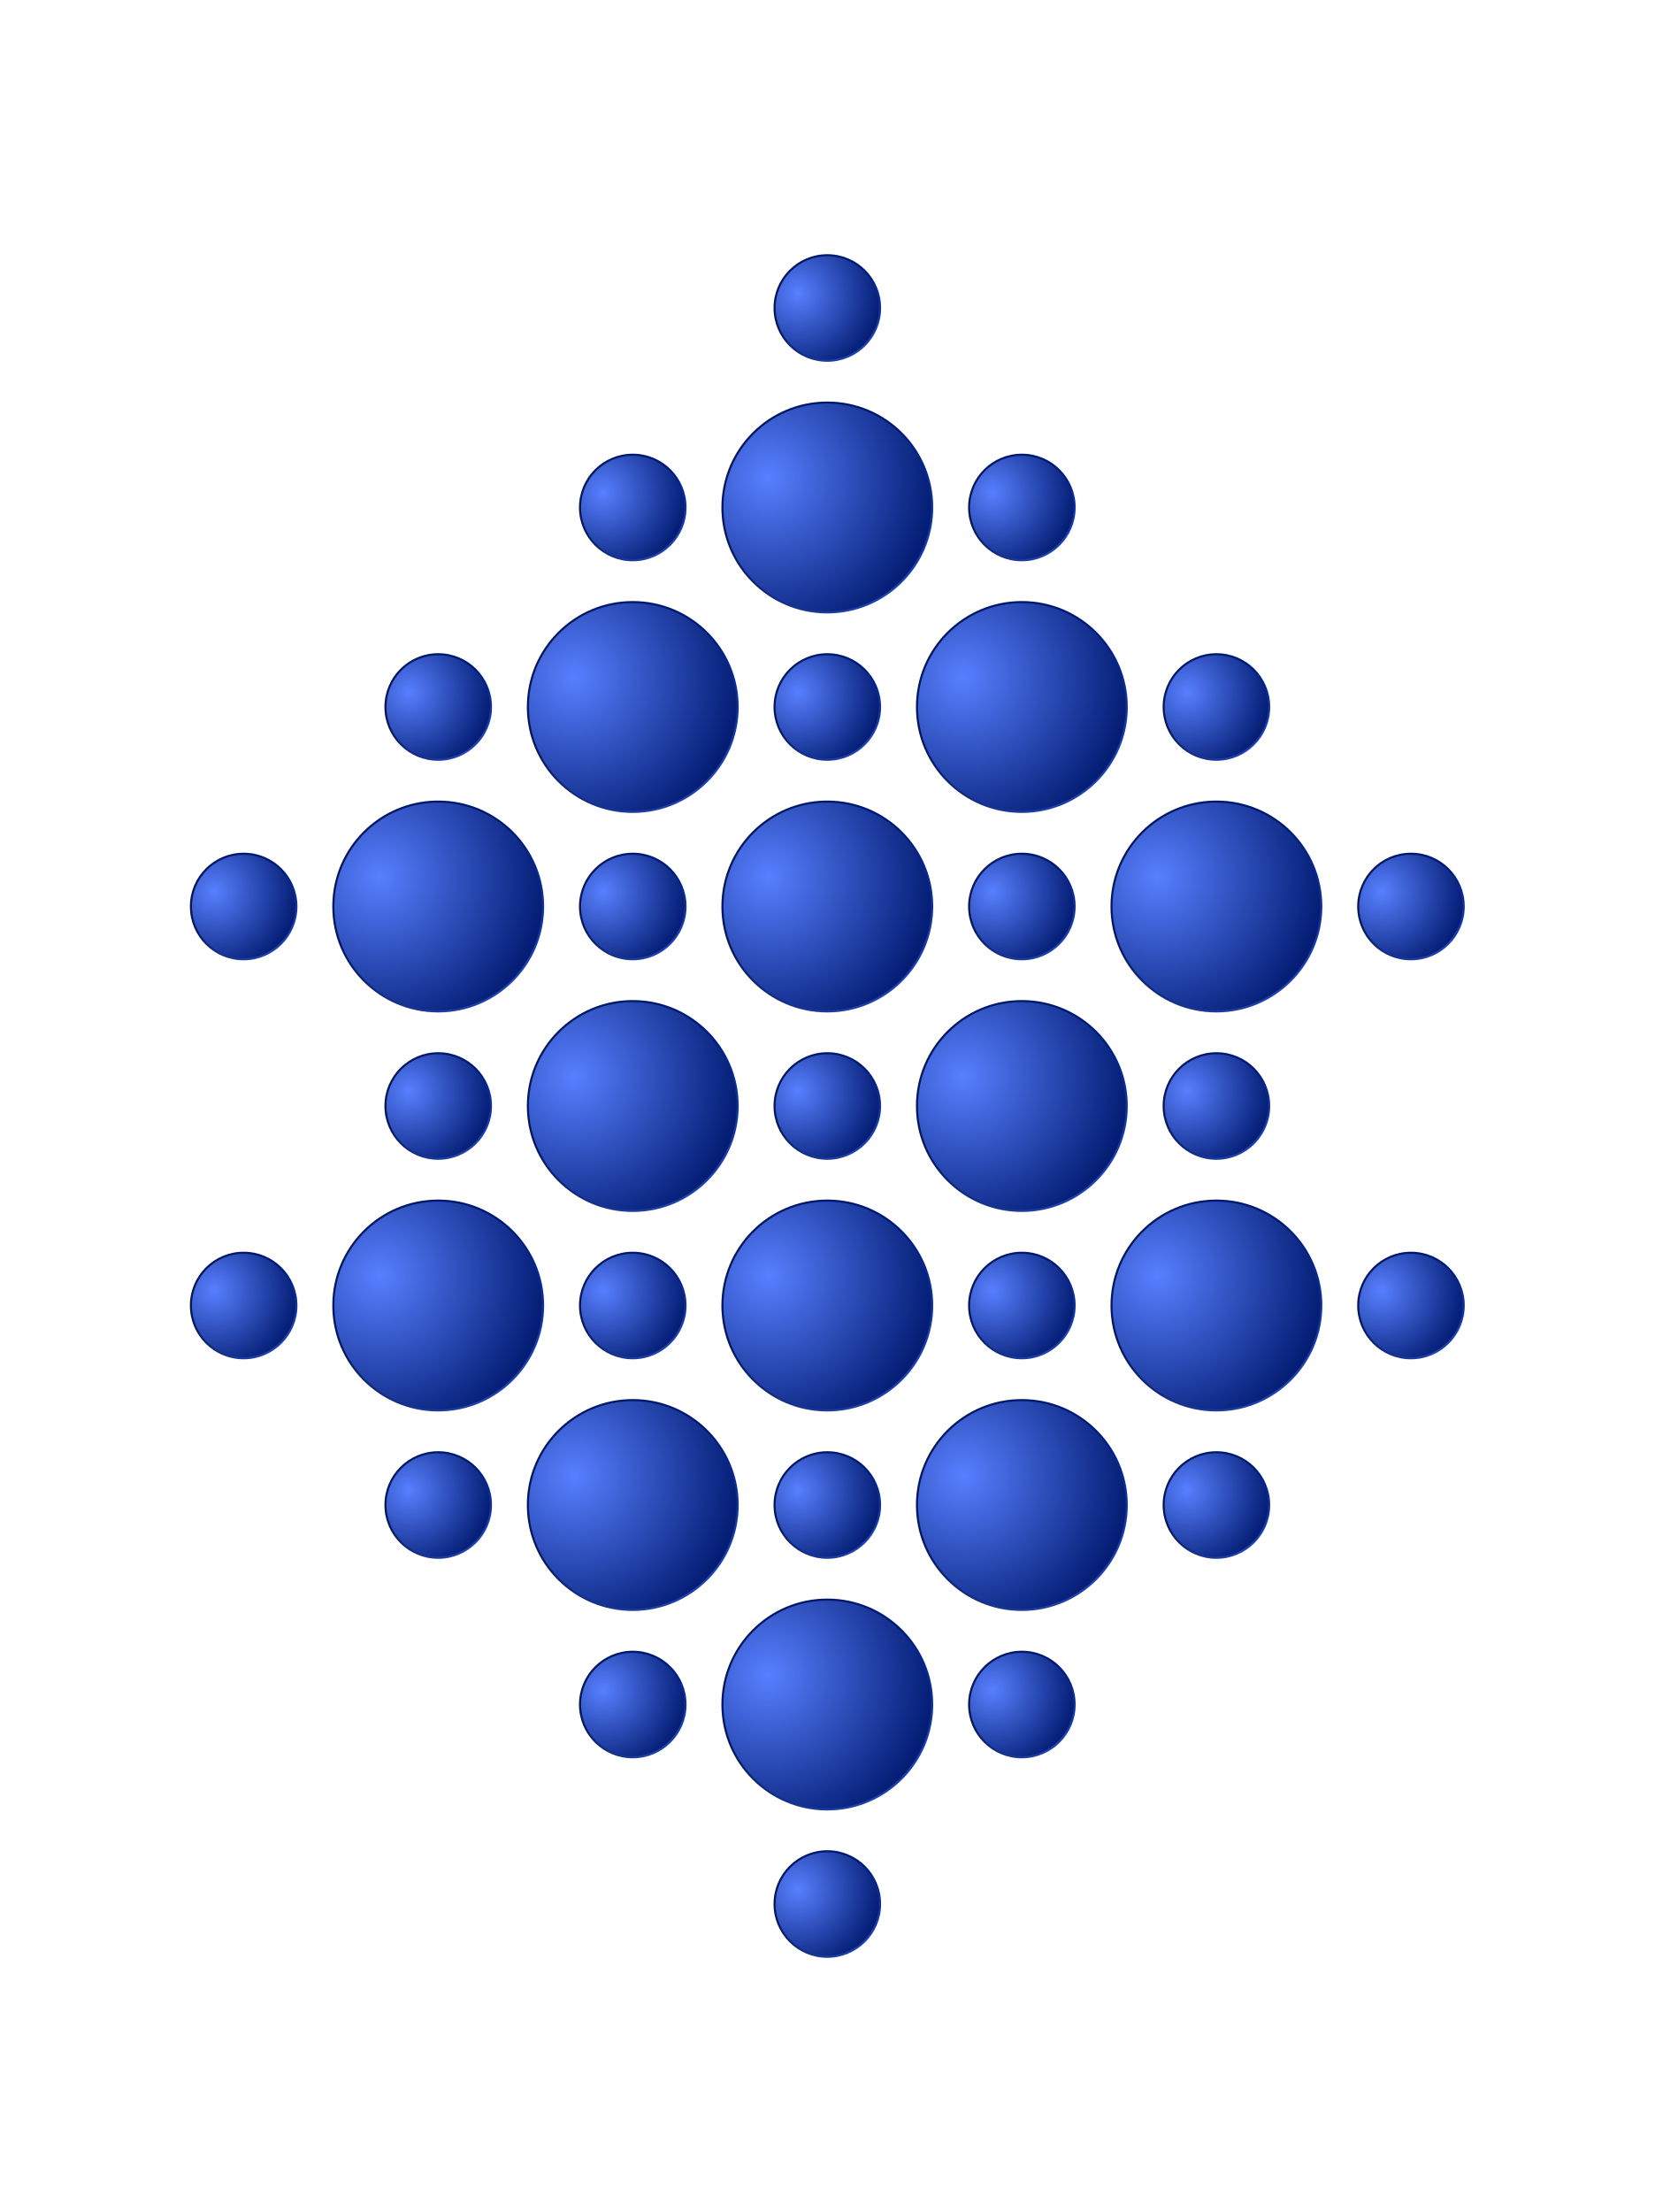
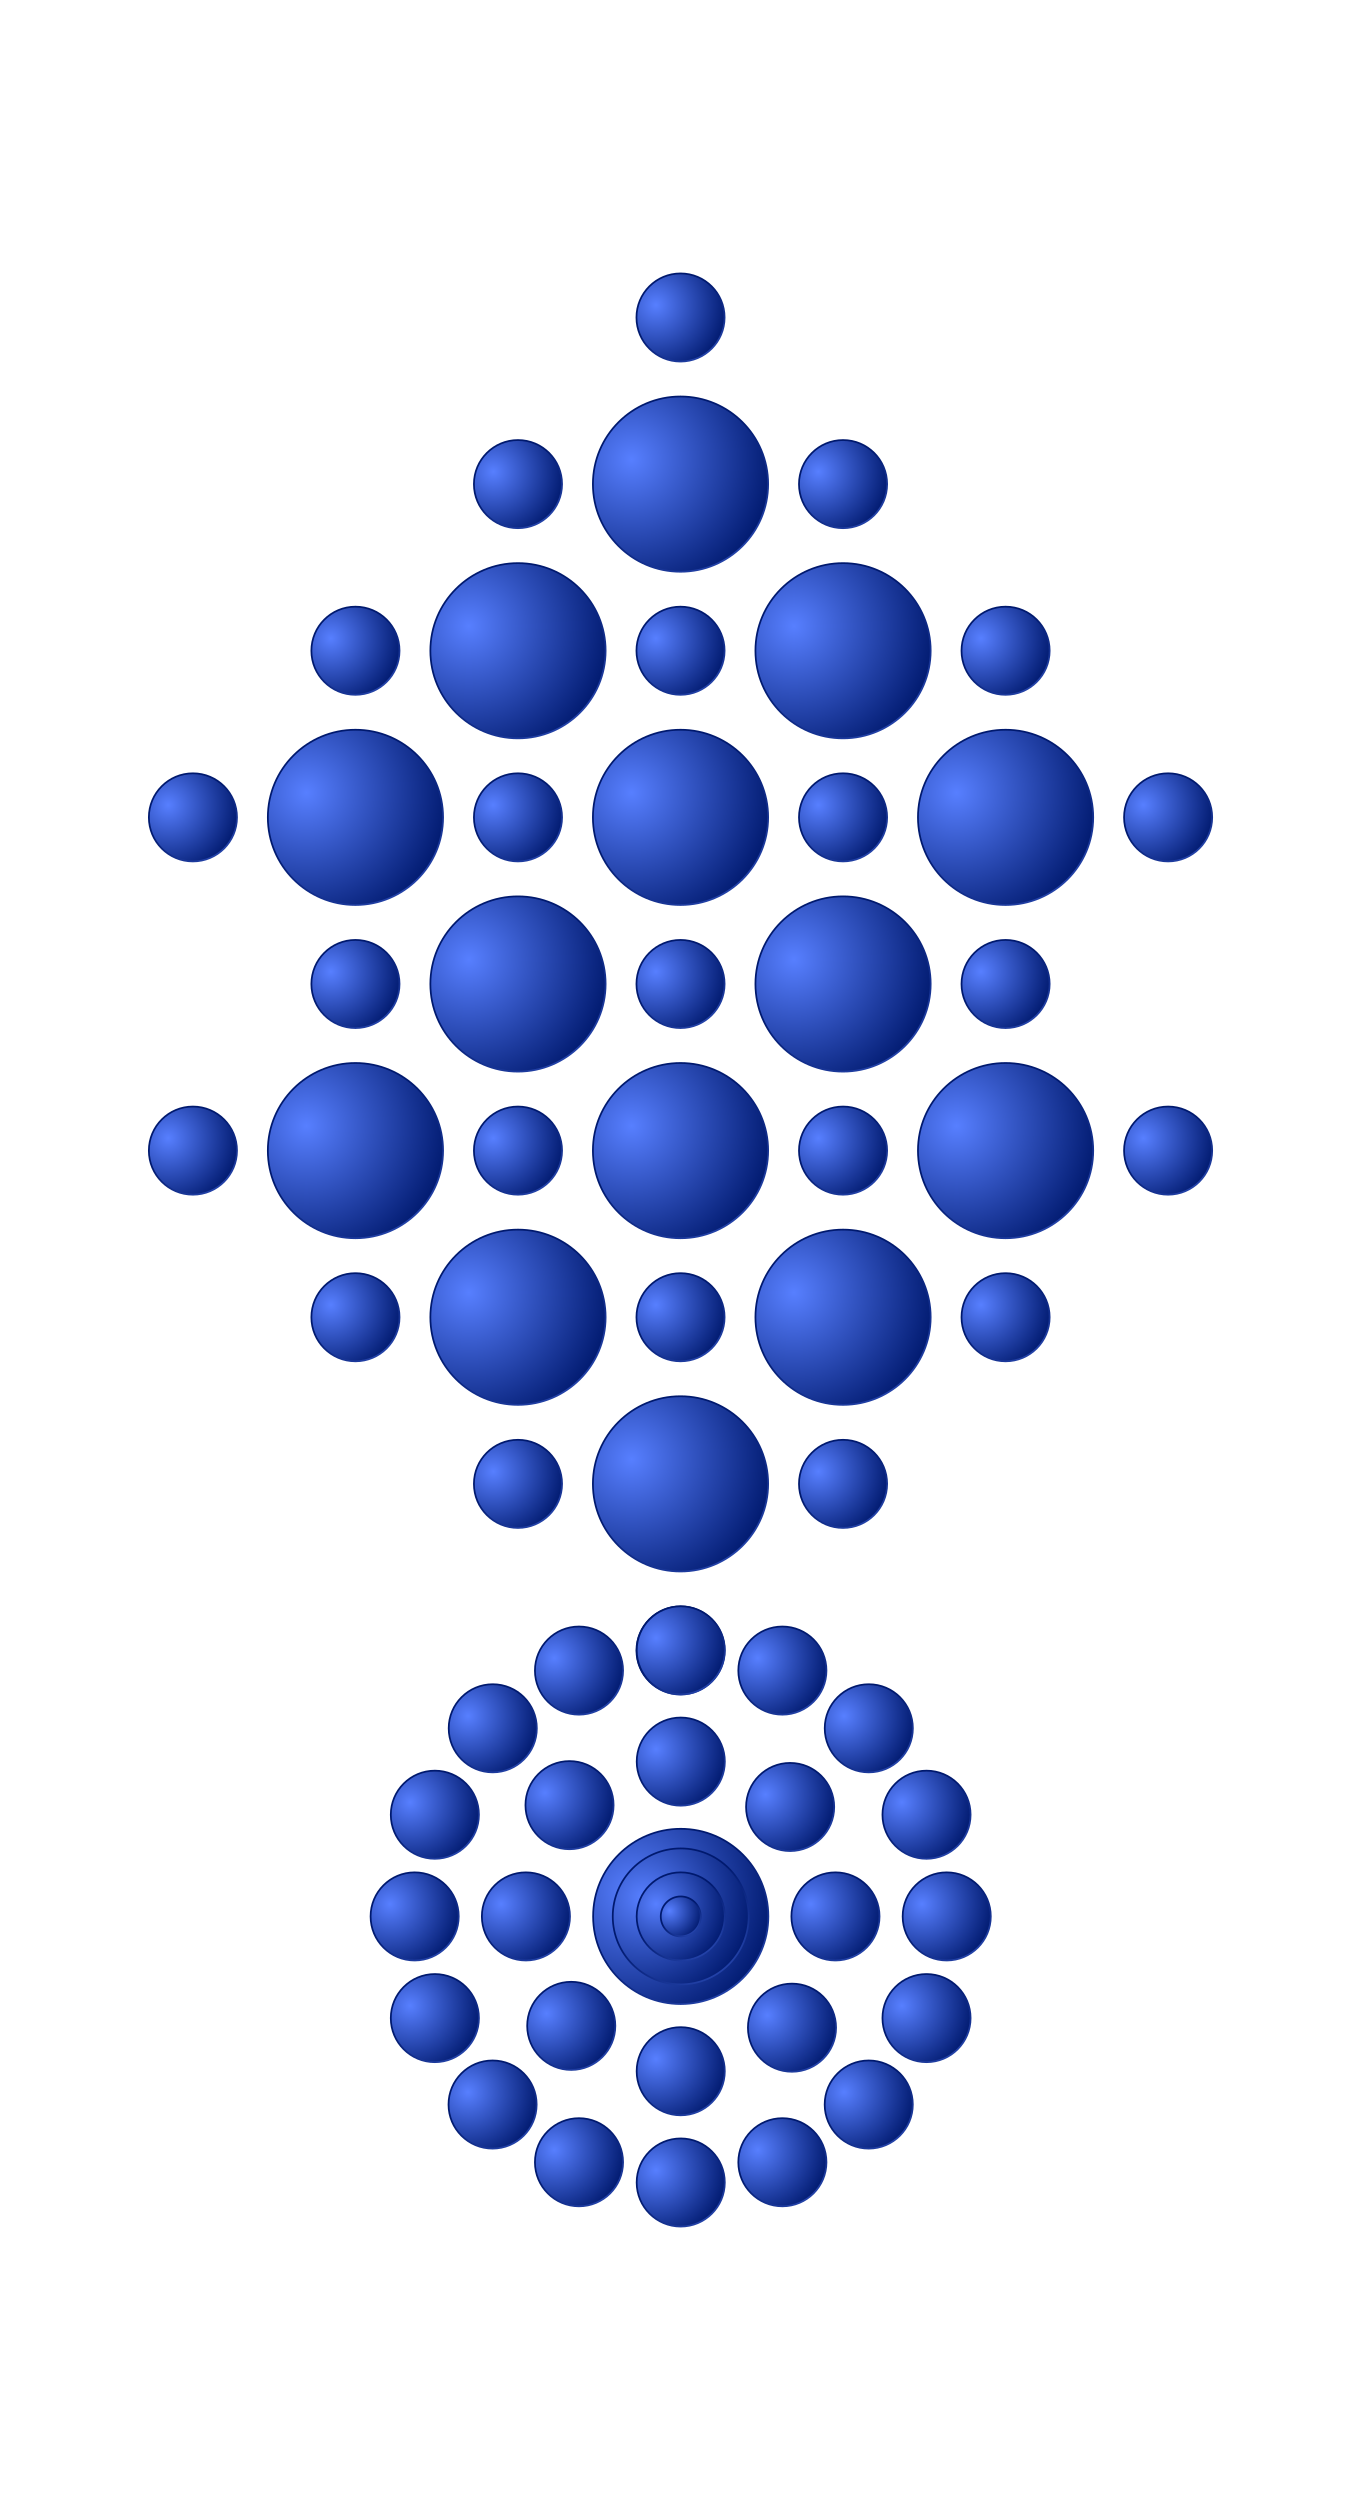
- <svg xmlns="http://www.w3.org/2000/svg" width="100%" height="100%" version="1.1" style="stroke-linecap: round; stroke-linejoin: round;" viewBox="-182.047 -307.305 2364.332 3159.929">
-   <defs id="SvgjsDefs160731">
+ <svg xmlns="http://www.w3.org/2000/svg" width="100%" height="100%" version="1.1" style="stroke-linecap: round; stroke-linejoin: round;" viewBox="-163.86 -410.395 2327.957 4276.083">
+   <defs id="SvgjsDefs44089">
    <radialGradient id="SvgjsRadialGradient3158" r="0.561" fx="0.594" fy="0.631" cx="0.594" cy="0.631">
      <stop id="SvgjsStop3159" stop-opacity="1" stop-color="#577fff" offset="0" />
      <stop id="SvgjsStop3160" stop-opacity="1" stop-color="#00196e" offset="1" />
    </radialGradient>
    <radialGradient id="SvgjsRadialGradient3168" r="0.829" fx="0.22" fy="0.359" cx="0.22" cy="0.359">
      <stop id="SvgjsStop3169" stop-opacity="1" stop-color="#577fff" offset="0" />
      <stop id="SvgjsStop3170" stop-opacity="1" stop-color="#00196e" offset="1" />
    </radialGradient>
+     <radialGradient id="SvgjsRadialGradient3158" r="0.561" fx="0.594" fy="0.631" cx="0.594" cy="0.631">
+       <stop id="SvgjsStop3159" stop-opacity="1" stop-color="#577fff" offset="0" />
+       <stop id="SvgjsStop3160" stop-opacity="1" stop-color="#00196e" offset="1" />
+     </radialGradient>
+     <radialGradient id="SvgjsRadialGradient3168" r="0.829" fx="0.22" fy="0.359" cx="0.22" cy="0.359">
+       <stop id="SvgjsStop3169" stop-opacity="1" stop-color="#577fff" offset="0" />
+       <stop id="SvgjsStop3170" stop-opacity="1" stop-color="#00196e" offset="1" />
+     </radialGradient>
+     <locks id="locks" />
  </defs>
-   <svg id="S-5c-ec3c54" style="overflow: visible; pointer-events: none; display: none;" data-hidden="true" data-disabled="true">
-     <circle id="C-d0-33bba4" r="149.859" cx="0" cy="0" style="stroke: url(&quot;#SvgjsRadialGradient3158&quot;); stroke-opacity: 1; stroke-width: 3; fill: url(&quot;#SvgjsRadialGradient3168&quot;); fill-opacity: 1;" data-fill="url(&quot;#SvgjsLinearGradient1864&quot;)" data-stroke="#000000" transform="matrix(1,0,0,1,602.5688,598.0579)" />
-     <circle id="C-6c-02d0dc" r="149.859" cx="0" cy="0" style="stroke: url(&quot;#SvgjsRadialGradient3158&quot;); stroke-opacity: 1; stroke-width: 3; fill: url(&quot;#SvgjsRadialGradient3168&quot;); fill-opacity: 1;" data-fill="url(&quot;#SvgjsLinearGradient1864&quot;)" data-stroke="#000000" transform="matrix(1,0,0,1,250.0688,598.0579)" />
-     <circle id="C-1a-a1aa4a" r="75.359" cx="0" cy="0" style="stroke: url(&quot;#SvgjsRadialGradient3158&quot;); stroke-opacity: 1; stroke-width: 3; fill: url(&quot;#SvgjsRadialGradient3168&quot;); fill-opacity: 1;" data-fill="url(&quot;#SvgjsLinearGradient1864&quot;)" data-stroke="#000000" transform="matrix(1,0,0,1,638.3914,281.2234)" />
-     <circle id="C-5f-5700c7" r="97.758" cx="0" cy="0" style="stroke: url(&quot;#SvgjsRadialGradient3158&quot;); stroke-opacity: 1; stroke-width: 3; fill: url(&quot;#SvgjsRadialGradient3168&quot;); fill-opacity: 1;" data-fill="url(&quot;#SvgjsLinearGradient1864&quot;)" data-stroke="#000000" transform="matrix(1,0,0,1,425.6999,426.2184)" />
-     <circle id="C-c0-e4e2ff" r="34.161" cx="0" cy="0" style="stroke: url(&quot;#SvgjsRadialGradient3158&quot;); stroke-opacity: 1; stroke-width: 3; fill: url(&quot;#SvgjsRadialGradient3168&quot;); fill-opacity: 1;" data-fill="url(&quot;#SvgjsLinearGradient1864&quot;)" data-stroke="#000000" transform="matrix(1,0,0,1,452.7101,460.3792)" />
-     <circle id="C-14-9fa171" r="75.359" cx="0" cy="0" style="stroke: url(&quot;#SvgjsRadialGradient3158&quot;); stroke-opacity: 1; stroke-width: 3; fill: url(&quot;#SvgjsRadialGradient3168&quot;); fill-opacity: 1;" data-fill="url(&quot;#SvgjsLinearGradient1864&quot;)" data-stroke="#000000" transform="matrix(1,0,0,1,638.3914,629.6379)" />
-     <circle id="C-4f-990c6b" r="75.359" cx="0" cy="0" style="stroke: url(&quot;#SvgjsRadialGradient3158&quot;); stroke-opacity: 1; stroke-width: 3; fill: url(&quot;#SvgjsRadialGradient3168&quot;); fill-opacity: 1;" data-fill="url(&quot;#SvgjsLinearGradient1864&quot;)" data-stroke="#000000" transform="matrix(1,0,0,1,290.257,629.6379)" />
-   </svg>
-   <svg id="S-ad-db729d" style="overflow: visible; pointer-events: all;">
-     <circle id="C-50-78835f" r="149.859" cx="0" cy="0" style="stroke: url(&quot;#SvgjsRadialGradient3158&quot;); stroke-opacity: 1; stroke-width: 3; fill: url(&quot;#SvgjsRadialGradient3168&quot;); fill-opacity: 1;" data-fill="url(&quot;#SvgjsLinearGradient1864&quot;)" data-stroke="#000000" transform="matrix(1,0,0,1,722.119,1842.658)" />
-     <circle id="C-3d-3f750e" r="75.359" cx="0" cy="0" style="stroke: url(&quot;#SvgjsRadialGradient3158&quot;); stroke-opacity: 1; stroke-width: 3; fill: url(&quot;#SvgjsRadialGradient3168&quot;); fill-opacity: 1;" data-fill="url(&quot;#SvgjsLinearGradient1864&quot;)" data-stroke="#000000" transform="matrix(1,0,0,1,722.119,1557.656)" />
-     <circle id="C-9a-3f27b3" r="149.859" cx="0" cy="0" style="stroke: url(&quot;#SvgjsRadialGradient3158&quot;); stroke-opacity: 1; stroke-width: 3; fill: url(&quot;#SvgjsRadialGradient3168&quot;); fill-opacity: 1;" data-fill="url(&quot;#SvgjsLinearGradient1864&quot;)" data-stroke="#000000" transform="matrix(1,0,0,1,722.1194,1272.658)" />
-     <circle id="C-de-6831ea" r="75.359" cx="0" cy="0" style="stroke: url(&quot;#SvgjsRadialGradient3158&quot;); stroke-opacity: 1; stroke-width: 3; fill: url(&quot;#SvgjsRadialGradient3168&quot;); fill-opacity: 1;" data-fill="url(&quot;#SvgjsLinearGradient1864&quot;)" data-stroke="#000000" transform="matrix(1,0,0,1,1000.119,1842.658)" />
-     <circle id="C-12-af18d0" r="75.359" cx="0" cy="0" style="stroke: url(&quot;#SvgjsRadialGradient3158&quot;); stroke-opacity: 1; stroke-width: 3; fill: url(&quot;#SvgjsRadialGradient3168&quot;); fill-opacity: 1;" data-fill="url(&quot;#SvgjsLinearGradient1864&quot;)" data-stroke="#000000" transform="matrix(1,0,0,1,1278.119,1557.656)" />
-     <circle id="C-bf-e8e447" r="75.359" cx="0" cy="0" style="stroke: url(&quot;#SvgjsRadialGradient3158&quot;); stroke-opacity: 1; stroke-width: 3; fill: url(&quot;#SvgjsRadialGradient3168&quot;); fill-opacity: 1;" data-fill="url(&quot;#SvgjsLinearGradient1864&quot;)" data-stroke="#000000" transform="matrix(1,0,0,1,166.1191,1557.656)" />
-     <circle id="C-82-5ea3a1" r="149.859" cx="0" cy="0" style="stroke: url(&quot;#SvgjsRadialGradient3158&quot;); stroke-opacity: 1; stroke-width: 3; fill: url(&quot;#SvgjsRadialGradient3168&quot;); fill-opacity: 1;" data-fill="url(&quot;#SvgjsLinearGradient1864&quot;)" data-stroke="#000000" transform="matrix(1,0,0,1,444.1188,1557.656)" />
-     <circle id="C-04-915fc5" r="149.859" cx="0" cy="0" style="stroke: url(&quot;#SvgjsRadialGradient3158&quot;); stroke-opacity: 1; stroke-width: 3; fill: url(&quot;#SvgjsRadialGradient3168&quot;); fill-opacity: 1;" data-fill="url(&quot;#SvgjsLinearGradient1864&quot;)" data-stroke="#000000" transform="matrix(1,0,0,1,1000.119,1557.655)" />
-     <circle id="C-0e-bd671a" r="149.859" cx="0" cy="0" style="stroke: url(&quot;#SvgjsRadialGradient3158&quot;); stroke-opacity: 1; stroke-width: 3; fill: url(&quot;#SvgjsRadialGradient3168&quot;); fill-opacity: 1;" data-fill="url(&quot;#SvgjsLinearGradient1864&quot;)" data-stroke="#000000" transform="matrix(1,0,0,1,1278.118,1842.658)" />
-     <circle id="C-21-cd5dde" r="149.859" cx="0" cy="0" style="stroke: url(&quot;#SvgjsRadialGradient3158&quot;); stroke-opacity: 1; stroke-width: 3; fill: url(&quot;#SvgjsRadialGradient3168&quot;); fill-opacity: 1;" data-fill="url(&quot;#SvgjsLinearGradient1864&quot;)" data-stroke="#000000" transform="matrix(1,0,0,1,1278.119,1272.655)" />
-     <circle id="C-1c-2efc67" r="75.359" cx="0" cy="0" style="stroke: url(&quot;#SvgjsRadialGradient3158&quot;); stroke-opacity: 1; stroke-width: 3; fill: url(&quot;#SvgjsRadialGradient3168&quot;); fill-opacity: 1;" data-fill="url(&quot;#SvgjsLinearGradient1864&quot;)" data-stroke="#000000" transform="matrix(1,0,0,1,1000.118,1272.655)" />
-     <circle id="C-d5-a3310f" r="75.359" cx="0" cy="0" style="stroke: url(&quot;#SvgjsRadialGradient3158&quot;); stroke-opacity: 1; stroke-width: 3; fill: url(&quot;#SvgjsRadialGradient3168&quot;); fill-opacity: 1;" data-fill="url(&quot;#SvgjsLinearGradient1864&quot;)" data-stroke="#000000" transform="matrix(1,0,0,1,1556.118,1272.655)" />
-     <circle id="C-7f-bf4d53" r="75.359" cx="0" cy="0" style="stroke: url(&quot;#SvgjsRadialGradient3158&quot;); stroke-opacity: 1; stroke-width: 3; fill: url(&quot;#SvgjsRadialGradient3168&quot;); fill-opacity: 1;" data-fill="url(&quot;#SvgjsLinearGradient1864&quot;)" data-stroke="#000000" transform="matrix(1,0,0,1,1556.119,1842.658)" />
-     <circle id="C-e2-ba54ad" r="149.859" cx="0" cy="0" style="stroke: url(&quot;#SvgjsRadialGradient3158&quot;); stroke-opacity: 1; stroke-width: 3; fill: url(&quot;#SvgjsRadialGradient3168&quot;); fill-opacity: 1;" data-fill="url(&quot;#SvgjsLinearGradient1864&quot;)" data-stroke="#000000" transform="matrix(1,0,0,1,1556.119,1557.656)" />
-     <circle id="C-88-629e9a" r="75.359" cx="0" cy="0" style="stroke: url(&quot;#SvgjsRadialGradient3158&quot;); stroke-opacity: 1; stroke-width: 3; fill: url(&quot;#SvgjsRadialGradient3168&quot;); fill-opacity: 1;" data-fill="url(&quot;#SvgjsLinearGradient1864&quot;)" data-stroke="#000000" transform="matrix(1,0,0,1,444.1188,1272.655)" />
-     <circle id="C-37-6608ac" r="75.359" cx="0" cy="0" style="stroke: url(&quot;#SvgjsRadialGradient3158&quot;); stroke-opacity: 1; stroke-width: 3; fill: url(&quot;#SvgjsRadialGradient3168&quot;); fill-opacity: 1;" data-fill="url(&quot;#SvgjsLinearGradient1864&quot;)" data-stroke="#000000" transform="matrix(1,0,0,1,444.1188,1842.658)" />
-     <circle id="C-a5-4e4539" r="75.359" cx="0" cy="0" style="stroke: url(&quot;#SvgjsRadialGradient3158&quot;); stroke-opacity: 1; stroke-width: 3; fill: url(&quot;#SvgjsRadialGradient3168&quot;); fill-opacity: 1;" data-fill="url(&quot;#SvgjsLinearGradient1864&quot;)" data-stroke="#000000" transform="matrix(1,0,0,1,1834.119,1557.659)" />
-     <circle id="C-17-f1d980" r="75.359" cx="0" cy="0" style="stroke: url(&quot;#SvgjsRadialGradient3158&quot;); stroke-opacity: 1; stroke-width: 3; fill: url(&quot;#SvgjsRadialGradient3168&quot;); fill-opacity: 1;" data-fill="url(&quot;#SvgjsLinearGradient1864&quot;)" data-stroke="#000000" transform="matrix(1,0,0,1,722.1188,987.6543)" />
-     <circle id="C-d5-aacac4" r="75.359" cx="0" cy="0" style="stroke: url(&quot;#SvgjsRadialGradient3158&quot;); stroke-opacity: 1; stroke-width: 3; fill: url(&quot;#SvgjsRadialGradient3168&quot;); fill-opacity: 1;" data-fill="url(&quot;#SvgjsLinearGradient1864&quot;)" data-stroke="#000000" transform="matrix(1,0,0,1,1278.119,987.6537)" />
-     <circle id="C-d1-0fac88" r="75.359" cx="0" cy="0" style="stroke: url(&quot;#SvgjsRadialGradient3158&quot;); stroke-opacity: 1; stroke-width: 3; fill: url(&quot;#SvgjsRadialGradient3168&quot;); fill-opacity: 1;" data-fill="url(&quot;#SvgjsLinearGradient1864&quot;)" data-stroke="#000000" transform="matrix(1,0,0,1,1278.119,2127.659)" />
-     <circle id="C-f8-5cfdf7" r="75.359" cx="0" cy="0" style="stroke: url(&quot;#SvgjsRadialGradient3158&quot;); stroke-opacity: 1; stroke-width: 3; fill: url(&quot;#SvgjsRadialGradient3168&quot;); fill-opacity: 1;" data-fill="url(&quot;#SvgjsLinearGradient1864&quot;)" data-stroke="#000000" transform="matrix(1,0,0,1,722.1186,2127.658)" />
-     <circle id="C-38-c536bd" r="149.859" cx="0" cy="0" style="stroke: url(&quot;#SvgjsRadialGradient3158&quot;); stroke-opacity: 1; stroke-width: 3; fill: url(&quot;#SvgjsRadialGradient3168&quot;); fill-opacity: 1;" data-fill="url(&quot;#SvgjsLinearGradient1864&quot;)" data-stroke="#000000" transform="matrix(1,0,0,1,722.1194,702.6536)" />
-     <circle id="C-17-f269a9" r="75.359" cx="0" cy="0" style="stroke: url(&quot;#SvgjsRadialGradient3158&quot;); stroke-opacity: 1; stroke-width: 3; fill: url(&quot;#SvgjsRadialGradient3168&quot;); fill-opacity: 1;" data-fill="url(&quot;#SvgjsLinearGradient1864&quot;)" data-stroke="#000000" transform="matrix(1,0,0,1,444.1188,702.6465)" />
-     <circle id="C-2c-358466" r="75.359" cx="0" cy="0" style="stroke: url(&quot;#SvgjsRadialGradient3158&quot;); stroke-opacity: 1; stroke-width: 3; fill: url(&quot;#SvgjsRadialGradient3168&quot;); fill-opacity: 1;" data-fill="url(&quot;#SvgjsLinearGradient1864&quot;)" data-stroke="#000000" transform="matrix(1,0,0,1,722.1144,417.6517)" />
-     <circle id="C-ab-d4d047" r="149.859" cx="0" cy="0" style="stroke: url(&quot;#SvgjsRadialGradient3158&quot;); stroke-opacity: 1; stroke-width: 3; fill: url(&quot;#SvgjsRadialGradient3168&quot;); fill-opacity: 1;" data-fill="url(&quot;#SvgjsLinearGradient1864&quot;)" data-stroke="#000000" transform="matrix(1,0,0,1,444.1188,987.6537)" />
-     <circle id="C-0a-252579" r="149.859" cx="0" cy="0" style="stroke: url(&quot;#SvgjsRadialGradient3158&quot;); stroke-opacity: 1; stroke-width: 3; fill: url(&quot;#SvgjsRadialGradient3168&quot;); fill-opacity: 1;" data-fill="url(&quot;#SvgjsLinearGradient1864&quot;)" data-stroke="#000000" transform="matrix(1,0,0,1,1000.119,987.6537)" />
-     <circle id="C-92-02a275" r="75.359" cx="0" cy="0" style="stroke: url(&quot;#SvgjsRadialGradient3158&quot;); stroke-opacity: 1; stroke-width: 3; fill: url(&quot;#SvgjsRadialGradient3168&quot;); fill-opacity: 1;" data-fill="url(&quot;#SvgjsLinearGradient1864&quot;)" data-stroke="#000000" transform="matrix(1,0,0,1,1000.119,702.6527)" />
-     <circle id="C-3f-3dc6ad" r="149.859" cx="0" cy="0" style="stroke: url(&quot;#SvgjsRadialGradient3158&quot;); stroke-opacity: 1; stroke-width: 3; fill: url(&quot;#SvgjsRadialGradient3168&quot;); fill-opacity: 1;" data-fill="url(&quot;#SvgjsLinearGradient1864&quot;)" data-stroke="#000000" transform="matrix(1,0,0,1,1000.119,2127.657)" />
-     <circle id="C-47-d5ae48" r="75.359" cx="0" cy="0" style="stroke: url(&quot;#SvgjsRadialGradient3158&quot;); stroke-opacity: 1; stroke-width: 3; fill: url(&quot;#SvgjsRadialGradient3168&quot;); fill-opacity: 1;" data-fill="url(&quot;#SvgjsLinearGradient1864&quot;)" data-stroke="#000000" transform="matrix(1,0,0,1,166.1233,987.6623)" />
-     <circle id="C-3a-66883c" r="149.859" cx="0" cy="0" style="stroke: url(&quot;#SvgjsRadialGradient3158&quot;); stroke-opacity: 1; stroke-width: 3; fill: url(&quot;#SvgjsRadialGradient3168&quot;); fill-opacity: 1;" data-fill="url(&quot;#SvgjsLinearGradient1864&quot;)" data-stroke="#000000" transform="matrix(1,0,0,1,1000.119,417.6534)" />
-     <circle id="C-f5-b85b7f" r="149.859" cx="0" cy="0" style="stroke: url(&quot;#SvgjsRadialGradient3158&quot;); stroke-opacity: 1; stroke-width: 3; fill: url(&quot;#SvgjsRadialGradient3168&quot;); fill-opacity: 1;" data-fill="url(&quot;#SvgjsLinearGradient1864&quot;)" data-stroke="#000000" transform="matrix(1,0,0,1,1278.119,702.6527)" />
-     <circle id="C-aa-d06337" r="75.359" cx="0" cy="0" style="stroke: url(&quot;#SvgjsRadialGradient3158&quot;); stroke-opacity: 1; stroke-width: 3; fill: url(&quot;#SvgjsRadialGradient3168&quot;); fill-opacity: 1;" data-fill="url(&quot;#SvgjsLinearGradient1864&quot;)" data-stroke="#000000" transform="matrix(1,0,0,1,1000.126,2412.658)" />
-     <circle id="C-05-5390c8" r="75.359" cx="0" cy="0" style="stroke: url(&quot;#SvgjsRadialGradient3158&quot;); stroke-opacity: 1; stroke-width: 3; fill: url(&quot;#SvgjsRadialGradient3168&quot;); fill-opacity: 1;" data-fill="url(&quot;#SvgjsLinearGradient1864&quot;)" data-stroke="#000000" transform="matrix(1,0,0,1,1556.12,702.6493)" />
-     <circle id="C-7c-05f25d" r="149.859" cx="0" cy="0" style="stroke: url(&quot;#SvgjsRadialGradient3158&quot;); stroke-opacity: 1; stroke-width: 3; fill: url(&quot;#SvgjsRadialGradient3168&quot;); fill-opacity: 1;" data-fill="url(&quot;#SvgjsLinearGradient1864&quot;)" data-stroke="#000000" transform="matrix(1,0,0,1,1556.118,987.6537)" />
-     <circle id="C-57-76553a" r="75.359" cx="0" cy="0" style="stroke: url(&quot;#SvgjsRadialGradient3158&quot;); stroke-opacity: 1; stroke-width: 3; fill: url(&quot;#SvgjsRadialGradient3168&quot;); fill-opacity: 1;" data-fill="url(&quot;#SvgjsLinearGradient1864&quot;)" data-stroke="#000000" transform="matrix(1,0,0,1,1000.126,132.6606)" />
-     <circle id="C-3a-ae849c" r="75.359" cx="0" cy="0" style="stroke: url(&quot;#SvgjsRadialGradient3158&quot;); stroke-opacity: 1; stroke-width: 3; fill: url(&quot;#SvgjsRadialGradient3168&quot;); fill-opacity: 1;" data-fill="url(&quot;#SvgjsLinearGradient1864&quot;)" data-stroke="#000000" transform="matrix(1,0,0,1,1834.117,987.6595)" />
-     <circle id="C-5e-86aebc" r="75.359" cx="0" cy="0" style="stroke: url(&quot;#SvgjsRadialGradient3158&quot;); stroke-opacity: 1; stroke-width: 3; fill: url(&quot;#SvgjsRadialGradient3168&quot;); fill-opacity: 1;" data-fill="url(&quot;#SvgjsLinearGradient1864&quot;)" data-stroke="#000000" transform="matrix(1,0,0,1,1278.123,417.6517)" />
-   </svg>
+   <circle id="C-50-78835f" r="149.859" cx="0" cy="0" style="stroke: url(&quot;#SvgjsRadialGradient3158&quot;); stroke-opacity: 1; stroke-width: 3; fill: url(&quot;#SvgjsRadialGradient3168&quot;); fill-opacity: 1;" data-fill="url(&quot;#SvgjsLinearGradient1864&quot;)" data-stroke="#000000" transform="matrix(1,0,0,1,722.119,1842.658)" />
+   <circle id="C-3d-3f750e" r="75.359" cx="0" cy="0" style="stroke: url(&quot;#SvgjsRadialGradient3158&quot;); stroke-opacity: 1; stroke-width: 3; fill: url(&quot;#SvgjsRadialGradient3168&quot;); fill-opacity: 1;" data-fill="url(&quot;#SvgjsLinearGradient1864&quot;)" data-stroke="#000000" transform="matrix(1,0,0,1,722.119,1557.656)" />
+   <circle id="C-9a-3f27b3" r="149.859" cx="0" cy="0" style="stroke: url(&quot;#SvgjsRadialGradient3158&quot;); stroke-opacity: 1; stroke-width: 3; fill: url(&quot;#SvgjsRadialGradient3168&quot;); fill-opacity: 1;" data-fill="url(&quot;#SvgjsLinearGradient1864&quot;)" data-stroke="#000000" transform="matrix(1,0,0,1,722.1194,1272.658)" />
+   <circle id="C-de-6831ea" r="75.359" cx="0" cy="0" style="stroke: url(&quot;#SvgjsRadialGradient3158&quot;); stroke-opacity: 1; stroke-width: 3; fill: url(&quot;#SvgjsRadialGradient3168&quot;); fill-opacity: 1;" data-fill="url(&quot;#SvgjsLinearGradient1864&quot;)" data-stroke="#000000" transform="matrix(1,0,0,1,1000.119,1842.658)" />
+   <circle id="C-12-af18d0" r="75.359" cx="0" cy="0" style="stroke: url(&quot;#SvgjsRadialGradient3158&quot;); stroke-opacity: 1; stroke-width: 3; fill: url(&quot;#SvgjsRadialGradient3168&quot;); fill-opacity: 1;" data-fill="url(&quot;#SvgjsLinearGradient1864&quot;)" data-stroke="#000000" transform="matrix(1,0,0,1,1278.119,1557.656)" />
+   <circle id="C-bf-e8e447" r="75.359" cx="0" cy="0" style="stroke: url(&quot;#SvgjsRadialGradient3158&quot;); stroke-opacity: 1; stroke-width: 3; fill: url(&quot;#SvgjsRadialGradient3168&quot;); fill-opacity: 1;" data-fill="url(&quot;#SvgjsLinearGradient1864&quot;)" data-stroke="#000000" transform="matrix(1,0,0,1,166.1191,1557.656)" />
+   <circle id="C-82-5ea3a1" r="149.859" cx="0" cy="0" style="stroke: url(&quot;#SvgjsRadialGradient3158&quot;); stroke-opacity: 1; stroke-width: 3; fill: url(&quot;#SvgjsRadialGradient3168&quot;); fill-opacity: 1;" data-fill="url(&quot;#SvgjsLinearGradient1864&quot;)" data-stroke="#000000" transform="matrix(1,0,0,1,444.1187,1557.656)" />
+   <circle id="C-04-915fc5" r="149.859" cx="0" cy="0" style="stroke: url(&quot;#SvgjsRadialGradient3158&quot;); stroke-opacity: 1; stroke-width: 3; fill: url(&quot;#SvgjsRadialGradient3168&quot;); fill-opacity: 1;" data-fill="url(&quot;#SvgjsLinearGradient1864&quot;)" data-stroke="#000000" transform="matrix(1,0,0,1,1000.119,1557.655)" />
+   <circle id="C-0e-bd671a" r="149.859" cx="0" cy="0" style="stroke: url(&quot;#SvgjsRadialGradient3158&quot;); stroke-opacity: 1; stroke-width: 3; fill: url(&quot;#SvgjsRadialGradient3168&quot;); fill-opacity: 1;" data-fill="url(&quot;#SvgjsLinearGradient1864&quot;)" data-stroke="#000000" transform="matrix(1,0,0,1,1278.118,1842.657)" />
+   <circle id="C-21-cd5dde" r="149.859" cx="0" cy="0" style="stroke: url(&quot;#SvgjsRadialGradient3158&quot;); stroke-opacity: 1; stroke-width: 3; fill: url(&quot;#SvgjsRadialGradient3168&quot;); fill-opacity: 1;" data-fill="url(&quot;#SvgjsLinearGradient1864&quot;)" data-stroke="#000000" transform="matrix(1,0,0,1,1278.119,1272.655)" />
+   <circle id="C-1c-2efc67" r="75.359" cx="0" cy="0" style="stroke: url(&quot;#SvgjsRadialGradient3158&quot;); stroke-opacity: 1; stroke-width: 3; fill: url(&quot;#SvgjsRadialGradient3168&quot;); fill-opacity: 1;" data-fill="url(&quot;#SvgjsLinearGradient1864&quot;)" data-stroke="#000000" transform="matrix(1,0,0,1,1000.118,1272.655)" />
+   <circle id="C-d5-a3310f" r="75.359" cx="0" cy="0" style="stroke: url(&quot;#SvgjsRadialGradient3158&quot;); stroke-opacity: 1; stroke-width: 3; fill: url(&quot;#SvgjsRadialGradient3168&quot;); fill-opacity: 1;" data-fill="url(&quot;#SvgjsLinearGradient1864&quot;)" data-stroke="#000000" transform="matrix(1,0,0,1,1556.118,1272.655)" />
+   <circle id="C-7f-bf4d53" r="75.359" cx="0" cy="0" style="stroke: url(&quot;#SvgjsRadialGradient3158&quot;); stroke-opacity: 1; stroke-width: 3; fill: url(&quot;#SvgjsRadialGradient3168&quot;); fill-opacity: 1;" data-fill="url(&quot;#SvgjsLinearGradient1864&quot;)" data-stroke="#000000" transform="matrix(1,0,0,1,1556.119,1842.658)" />
+   <circle id="C-e2-ba54ad" r="149.859" cx="0" cy="0" style="stroke: url(&quot;#SvgjsRadialGradient3158&quot;); stroke-opacity: 1; stroke-width: 3; fill: url(&quot;#SvgjsRadialGradient3168&quot;); fill-opacity: 1;" data-fill="url(&quot;#SvgjsLinearGradient1864&quot;)" data-stroke="#000000" transform="matrix(1,0,0,1,1556.119,1557.656)" />
+   <circle id="C-88-629e9a" r="75.359" cx="0" cy="0" style="stroke: url(&quot;#SvgjsRadialGradient3158&quot;); stroke-opacity: 1; stroke-width: 3; fill: url(&quot;#SvgjsRadialGradient3168&quot;); fill-opacity: 1;" data-fill="url(&quot;#SvgjsLinearGradient1864&quot;)" data-stroke="#000000" transform="matrix(1,0,0,1,444.1187,1272.655)" />
+   <circle id="C-37-6608ac" r="75.359" cx="0" cy="0" style="stroke: url(&quot;#SvgjsRadialGradient3158&quot;); stroke-opacity: 1; stroke-width: 3; fill: url(&quot;#SvgjsRadialGradient3168&quot;); fill-opacity: 1;" data-fill="url(&quot;#SvgjsLinearGradient1864&quot;)" data-stroke="#000000" transform="matrix(1,0,0,1,444.1187,1842.657)" />
+   <circle id="C-a5-4e4539" r="75.359" cx="0" cy="0" style="stroke: url(&quot;#SvgjsRadialGradient3158&quot;); stroke-opacity: 1; stroke-width: 3; fill: url(&quot;#SvgjsRadialGradient3168&quot;); fill-opacity: 1;" data-fill="url(&quot;#SvgjsLinearGradient1864&quot;)" data-stroke="#000000" transform="matrix(1,0,0,1,1834.119,1557.659)" />
+   <circle id="C-17-f1d980" r="75.359" cx="0" cy="0" style="stroke: url(&quot;#SvgjsRadialGradient3158&quot;); stroke-opacity: 1; stroke-width: 3; fill: url(&quot;#SvgjsRadialGradient3168&quot;); fill-opacity: 1;" data-fill="url(&quot;#SvgjsLinearGradient1864&quot;)" data-stroke="#000000" transform="matrix(1,0,0,1,722.1188,987.6544)" />
+   <circle id="C-d5-aacac4" r="75.359" cx="0" cy="0" style="stroke: url(&quot;#SvgjsRadialGradient3158&quot;); stroke-opacity: 1; stroke-width: 3; fill: url(&quot;#SvgjsRadialGradient3168&quot;); fill-opacity: 1;" data-fill="url(&quot;#SvgjsLinearGradient1864&quot;)" data-stroke="#000000" transform="matrix(1,0,0,1,1278.119,987.6537)" />
+   <circle id="C-d1-0fac88" r="75.359" cx="0" cy="0" style="stroke: url(&quot;#SvgjsRadialGradient3158&quot;); stroke-opacity: 1; stroke-width: 3; fill: url(&quot;#SvgjsRadialGradient3168&quot;); fill-opacity: 1;" data-fill="url(&quot;#SvgjsLinearGradient1864&quot;)" data-stroke="#000000" transform="matrix(1,0,0,1,1278.119,2127.659)" />
+   <circle id="C-f8-5cfdf7" r="75.359" cx="0" cy="0" style="stroke: url(&quot;#SvgjsRadialGradient3158&quot;); stroke-opacity: 1; stroke-width: 3; fill: url(&quot;#SvgjsRadialGradient3168&quot;); fill-opacity: 1;" data-fill="url(&quot;#SvgjsLinearGradient1864&quot;)" data-stroke="#000000" transform="matrix(1,0,0,1,722.1187,2127.658)" />
+   <circle id="C-38-c536bd" r="149.859" cx="0" cy="0" style="stroke: url(&quot;#SvgjsRadialGradient3158&quot;); stroke-opacity: 1; stroke-width: 3; fill: url(&quot;#SvgjsRadialGradient3168&quot;); fill-opacity: 1;" data-fill="url(&quot;#SvgjsLinearGradient1864&quot;)" data-stroke="#000000" transform="matrix(1,0,0,1,722.1194,702.6536)" />
+   <circle id="C-17-f269a9" r="75.359" cx="0" cy="0" style="stroke: url(&quot;#SvgjsRadialGradient3158&quot;); stroke-opacity: 1; stroke-width: 3; fill: url(&quot;#SvgjsRadialGradient3168&quot;); fill-opacity: 1;" data-fill="url(&quot;#SvgjsLinearGradient1864&quot;)" data-stroke="#000000" transform="matrix(1,0,0,1,444.1187,702.6465)" />
+   <circle id="C-2c-358466" r="75.359" cx="0" cy="0" style="stroke: url(&quot;#SvgjsRadialGradient3158&quot;); stroke-opacity: 1; stroke-width: 3; fill: url(&quot;#SvgjsRadialGradient3168&quot;); fill-opacity: 1;" data-fill="url(&quot;#SvgjsLinearGradient1864&quot;)" data-stroke="#000000" transform="matrix(1,0,0,1,722.1144,417.6517)" />
+   <circle id="C-ab-d4d047" r="149.859" cx="0" cy="0" style="stroke: url(&quot;#SvgjsRadialGradient3158&quot;); stroke-opacity: 1; stroke-width: 3; fill: url(&quot;#SvgjsRadialGradient3168&quot;); fill-opacity: 1;" data-fill="url(&quot;#SvgjsLinearGradient1864&quot;)" data-stroke="#000000" transform="matrix(1,0,0,1,444.1187,987.6537)" />
+   <circle id="C-0a-252579" r="149.859" cx="0" cy="0" style="stroke: url(&quot;#SvgjsRadialGradient3158&quot;); stroke-opacity: 1; stroke-width: 3; fill: url(&quot;#SvgjsRadialGradient3168&quot;); fill-opacity: 1;" data-fill="url(&quot;#SvgjsLinearGradient1864&quot;)" data-stroke="#000000" transform="matrix(1,0,0,1,1000.119,987.6537)" />
+   <circle id="C-92-02a275" r="75.359" cx="0" cy="0" style="stroke: url(&quot;#SvgjsRadialGradient3158&quot;); stroke-opacity: 1; stroke-width: 3; fill: url(&quot;#SvgjsRadialGradient3168&quot;); fill-opacity: 1;" data-fill="url(&quot;#SvgjsLinearGradient1864&quot;)" data-stroke="#000000" transform="matrix(1,0,0,1,1000.119,702.6527)" />
+   <circle id="C-3f-3dc6ad" r="149.859" cx="0" cy="0" style="stroke: url(&quot;#SvgjsRadialGradient3158&quot;); stroke-opacity: 1; stroke-width: 3; fill: url(&quot;#SvgjsRadialGradient3168&quot;); fill-opacity: 1;" data-fill="url(&quot;#SvgjsLinearGradient1864&quot;)" data-stroke="#000000" transform="matrix(1,0,0,1,1000.119,2127.657)" />
+   <circle id="C-47-d5ae48" r="75.359" cx="0" cy="0" style="stroke: url(&quot;#SvgjsRadialGradient3158&quot;); stroke-opacity: 1; stroke-width: 3; fill: url(&quot;#SvgjsRadialGradient3168&quot;); fill-opacity: 1;" data-fill="url(&quot;#SvgjsLinearGradient1864&quot;)" data-stroke="#000000" transform="matrix(1,0,0,1,166.1233,987.6623)" />
+   <circle id="C-3a-66883c" r="149.859" cx="0" cy="0" style="stroke: url(&quot;#SvgjsRadialGradient3158&quot;); stroke-opacity: 1; stroke-width: 3; fill: url(&quot;#SvgjsRadialGradient3168&quot;); fill-opacity: 1;" data-fill="url(&quot;#SvgjsLinearGradient1864&quot;)" data-stroke="#000000" transform="matrix(1,0,0,1,1000.119,417.6534)" />
+   <circle id="C-f5-b85b7f" r="149.859" cx="0" cy="0" style="stroke: url(&quot;#SvgjsRadialGradient3158&quot;); stroke-opacity: 1; stroke-width: 3; fill: url(&quot;#SvgjsRadialGradient3168&quot;); fill-opacity: 1;" data-fill="url(&quot;#SvgjsLinearGradient1864&quot;)" data-stroke="#000000" transform="matrix(1,0,0,1,1278.119,702.6527)" />
+   <circle id="C-aa-d06337" r="75.359" cx="0" cy="0" style="stroke: url(&quot;#SvgjsRadialGradient3158&quot;); stroke-opacity: 1; stroke-width: 3; fill: url(&quot;#SvgjsRadialGradient3168&quot;); fill-opacity: 1;" data-fill="url(&quot;#SvgjsLinearGradient1864&quot;)" data-stroke="#000000" transform="matrix(1,0,0,1,1000.126,2412.658)" />
+   <circle id="C-05-5390c8" r="75.359" cx="0" cy="0" style="stroke: url(&quot;#SvgjsRadialGradient3158&quot;); stroke-opacity: 1; stroke-width: 3; fill: url(&quot;#SvgjsRadialGradient3168&quot;); fill-opacity: 1;" data-fill="url(&quot;#SvgjsLinearGradient1864&quot;)" data-stroke="#000000" transform="matrix(1,0,0,1,1556.12,702.6493)" />
+   <circle id="C-7c-05f25d" r="149.859" cx="0" cy="0" style="stroke: url(&quot;#SvgjsRadialGradient3158&quot;); stroke-opacity: 1; stroke-width: 3; fill: url(&quot;#SvgjsRadialGradient3168&quot;); fill-opacity: 1;" data-fill="url(&quot;#SvgjsLinearGradient1864&quot;)" data-stroke="#000000" transform="matrix(1,0,0,1,1556.118,987.6537)" />
+   <circle id="C-57-76553a" r="75.359" cx="0" cy="0" style="stroke: url(&quot;#SvgjsRadialGradient3158&quot;); stroke-opacity: 1; stroke-width: 3; fill: url(&quot;#SvgjsRadialGradient3168&quot;); fill-opacity: 1;" data-fill="url(&quot;#SvgjsLinearGradient1864&quot;)" data-stroke="#000000" transform="matrix(1,0,0,1,1000.126,132.6606)" />
+   <circle id="C-3a-ae849c" r="75.359" cx="0" cy="0" style="stroke: url(&quot;#SvgjsRadialGradient3158&quot;); stroke-opacity: 1; stroke-width: 3; fill: url(&quot;#SvgjsRadialGradient3168&quot;); fill-opacity: 1;" data-fill="url(&quot;#SvgjsLinearGradient1864&quot;)" data-stroke="#000000" transform="matrix(1,0,0,1,1834.117,987.6595)" />
+   <circle id="C-5e-86aebc" r="75.359" cx="0" cy="0" style="stroke: url(&quot;#SvgjsRadialGradient3158&quot;); stroke-opacity: 1; stroke-width: 3; fill: url(&quot;#SvgjsRadialGradient3168&quot;); fill-opacity: 1;" data-fill="url(&quot;#SvgjsLinearGradient1864&quot;)" data-stroke="#000000" transform="matrix(1,0,0,1,1278.123,417.6517)" />
+   <g id="blank" transform="matrix(1,0,0,1,1191.064,2760.89)">
+     <circle id="C-22-c3d772" r="149.859" cx="0" cy="0" style="stroke: url(&quot;#SvgjsRadialGradient3158&quot;); stroke-opacity: 1; stroke-width: 3; fill: url(&quot;#SvgjsRadialGradient3168&quot;); fill-opacity: 1;" data-fill="url(&quot;#SvgjsLinearGradient1864&quot;)" data-stroke="#000000" transform="matrix(1,0,0,1,-190.5802,106.6289)" />
+     <circle id="C-f3-aea486" r="116.284" cx="0" cy="0" style="stroke: url(&quot;#SvgjsRadialGradient3158&quot;); stroke-opacity: 1; stroke-width: 3; fill: url(&quot;#SvgjsRadialGradient3168&quot;); fill-opacity: 1;" data-fill="url(&quot;#SvgjsLinearGradient1864&quot;)" data-stroke="#000000" transform="matrix(1,0,0,1,-190.5793,106.6246)" />
+     <circle id="C-15-0211c2" r="75.359" cx="0" cy="0" style="stroke: url(&quot;#SvgjsRadialGradient3158&quot;); stroke-opacity: 1; stroke-width: 3; fill: url(&quot;#SvgjsRadialGradient3168&quot;); fill-opacity: 1;" data-fill="url(&quot;#SvgjsLinearGradient1864&quot;)" data-stroke="#000000" transform="matrix(1,0,0,1,-190.5797,106.6248)" />
+     <circle id="C-3e-a71dc3" r="34.161" cx="0" cy="0" style="stroke: url(&quot;#SvgjsRadialGradient3158&quot;); stroke-opacity: 1; stroke-width: 3; fill: url(&quot;#SvgjsRadialGradient3168&quot;); fill-opacity: 1;" data-fill="url(&quot;#SvgjsLinearGradient1864&quot;)" data-stroke="#000000" transform="matrix(1,0,0,1,-190.5838,106.6285)" />
+     <circle id="C-cf-5fe658" r="75.359" cx="0" cy="0" style="stroke: url(&quot;#SvgjsRadialGradient3158&quot;); stroke-opacity: 1; stroke-width: 3; fill: url(&quot;#SvgjsRadialGradient3168&quot;); fill-opacity: 1;" data-fill="url(&quot;#SvgjsLinearGradient1864&quot;)" data-stroke="#000000" transform="matrix(1,0,0,1,74.077,106.6318)" />
+     <circle id="C-c5-3bf2c4" r="75.359" cx="0" cy="0" style="stroke: url(&quot;#SvgjsRadialGradient3158&quot;); stroke-opacity: 1; stroke-width: 3; fill: url(&quot;#SvgjsRadialGradient3168&quot;); fill-opacity: 1;" data-fill="url(&quot;#SvgjsLinearGradient1864&quot;)" data-stroke="#000000" transform="matrix(1,0,0,1,-455.3774,106.6267)" />
+     <circle id="C-16-a6a158" r="75.359" cx="0" cy="0" style="stroke: url(&quot;#SvgjsRadialGradient3158&quot;); stroke-opacity: 1; stroke-width: 3; fill: url(&quot;#SvgjsRadialGradient3168&quot;); fill-opacity: 1;" data-fill="url(&quot;#SvgjsLinearGradient1864&quot;)" data-stroke="#000000" transform="matrix(1,0,0,1,264.3842,106.6218)" />
+     <circle id="C-84-febe6c" r="75.359" cx="0" cy="0" style="stroke: url(&quot;#SvgjsRadialGradient3158&quot;); stroke-opacity: 1; stroke-width: 3; fill: url(&quot;#SvgjsRadialGradient3168&quot;); fill-opacity: 1;" data-fill="url(&quot;#SvgjsLinearGradient1864&quot;)" data-stroke="#000000" transform="matrix(1,0,0,1,-645.6846,106.6267)" />
+     <circle id="C-b8-a5c17e" r="75.359" cx="0" cy="0" style="stroke: url(&quot;#SvgjsRadialGradient3158&quot;); stroke-opacity: 1; stroke-width: 3; fill: url(&quot;#SvgjsRadialGradient3168&quot;); fill-opacity: 1;" data-fill="url(&quot;#SvgjsLinearGradient1864&quot;)" data-stroke="#000000" transform="matrix(1,0,0,1,-190.4919,-158.1784)" />
+     <circle id="C-23-42c129" r="75.359" cx="0" cy="0" style="stroke: url(&quot;#SvgjsRadialGradient3158&quot;); stroke-opacity: 1; stroke-width: 3; fill: url(&quot;#SvgjsRadialGradient3168&quot;); fill-opacity: 1;" data-fill="url(&quot;#SvgjsLinearGradient1864&quot;)" data-stroke="#000000" transform="matrix(1,0,0,1,-190.4927,-348.4856)" />
+     <circle id="C-d1-312ca6" r="75.359" cx="0" cy="0" style="stroke: url(&quot;#SvgjsRadialGradient3158&quot;); stroke-opacity: 1; stroke-width: 3; fill: url(&quot;#SvgjsRadialGradient3168&quot;); fill-opacity: 1;" data-fill="url(&quot;#SvgjsLinearGradient1864&quot;)" data-stroke="#000000" transform="matrix(1,0,0,1,-190.5839,371.4361)" />
+     <circle id="C-96-3da069" r="75.359" cx="0" cy="0" style="stroke: url(&quot;#SvgjsRadialGradient3158&quot;); stroke-opacity: 1; stroke-width: 3; fill: url(&quot;#SvgjsRadialGradient3168&quot;); fill-opacity: 1;" data-fill="url(&quot;#SvgjsLinearGradient1864&quot;)" data-stroke="#000000" transform="matrix(1,0,0,1,-190.5831,561.7433)" />
+     <circle id="C-de-899b80" r="75.359" cx="0" cy="0" style="stroke: url(&quot;#SvgjsRadialGradient3158&quot;); stroke-opacity: 1; stroke-width: 3; fill: url(&quot;#SvgjsRadialGradient3168&quot;); fill-opacity: 1;" data-fill="url(&quot;#SvgjsLinearGradient1864&quot;)" data-stroke="#000000" transform="matrix(1,0,0,1,131.0994,-215.1323)" />
+     <circle id="C-0f-73654c" r="75.359" cx="0" cy="0" style="stroke: url(&quot;#SvgjsRadialGradient3158&quot;); stroke-opacity: 1; stroke-width: 3; fill: url(&quot;#SvgjsRadialGradient3168&quot;); fill-opacity: 1;" data-fill="url(&quot;#SvgjsLinearGradient1864&quot;)" data-stroke="#000000" transform="matrix(1,0,0,1,-3.456825,-80.55502)" />
+     <circle id="C-a5-d06d13" r="75.359" cx="0" cy="0" style="stroke: url(&quot;#SvgjsRadialGradient3158&quot;); stroke-opacity: 1; stroke-width: 3; fill: url(&quot;#SvgjsRadialGradient3168&quot;); fill-opacity: 1;" data-fill="url(&quot;#SvgjsLinearGradient1864&quot;)" data-stroke="#000000" transform="matrix(1,0,0,1,-377.8377,293.8191)" />
+     <circle id="C-1f-74e9a1" r="75.359" cx="0" cy="0" style="stroke: url(&quot;#SvgjsRadialGradient3158&quot;); stroke-opacity: 1; stroke-width: 3; fill: url(&quot;#SvgjsRadialGradient3168&quot;); fill-opacity: 1;" data-fill="url(&quot;#SvgjsLinearGradient1864&quot;)" data-stroke="#000000" transform="matrix(1,0,0,1,-512.4036,428.3801)" />
+     <circle id="C-09-d2ba60" r="75.359" cx="0" cy="0" style="stroke: url(&quot;#SvgjsRadialGradient3158&quot;); stroke-opacity: 1; stroke-width: 3; fill: url(&quot;#SvgjsRadialGradient3168&quot;); fill-opacity: 1;" data-fill="url(&quot;#SvgjsLinearGradient1864&quot;)" data-stroke="#000000" transform="matrix(1,0,0,1,-0.2767123,296.9391)" />
+     <circle id="C-c0-80d608" r="75.359" cx="0" cy="0" style="stroke: url(&quot;#SvgjsRadialGradient3158&quot;); stroke-opacity: 1; stroke-width: 3; fill: url(&quot;#SvgjsRadialGradient3168&quot;); fill-opacity: 1;" data-fill="url(&quot;#SvgjsLinearGradient1864&quot;)" data-stroke="#000000" transform="matrix(1,0,0,1,-380.7991,-83.68053)" />
+     <circle id="C-34-1851be" r="75.359" cx="0" cy="0" style="stroke: url(&quot;#SvgjsRadialGradient3158&quot;); stroke-opacity: 1; stroke-width: 3; fill: url(&quot;#SvgjsRadialGradient3168&quot;); fill-opacity: 1;" data-fill="url(&quot;#SvgjsLinearGradient1864&quot;)" data-stroke="#000000" transform="matrix(1,0,0,1,131.0033,428.3891)" />
+     <circle id="C-98-b2bc0d" r="75.359" cx="0" cy="0" style="stroke: url(&quot;#SvgjsRadialGradient3158&quot;); stroke-opacity: 1; stroke-width: 3; fill: url(&quot;#SvgjsRadialGradient3168&quot;); fill-opacity: 1;" data-fill="url(&quot;#SvgjsLinearGradient1864&quot;)" data-stroke="#000000" transform="matrix(1,0,0,1,-512.0791,-215.1405)" />
+     <g id="G-b3-af69bf">
+       <circle id="C-30-a9b879" r="75.359" cx="0" cy="0" style="stroke: url(&quot;#SvgjsRadialGradient3158&quot;); stroke-opacity: 1; stroke-width: 3; fill: url(&quot;#SvgjsRadialGradient3168&quot;); fill-opacity: 1;" data-fill="url(&quot;#SvgjsLinearGradient1864&quot;)" data-stroke="#000000" transform="matrix(1,0,0,1,-611.1305,280.5596)" />
+       <circle id="C-81-abc5e4" r="75.359" cx="0" cy="0" style="stroke: url(&quot;#SvgjsRadialGradient3158&quot;); stroke-opacity: 1; stroke-width: 3; fill: url(&quot;#SvgjsRadialGradient3168&quot;); fill-opacity: 1;" data-fill="url(&quot;#SvgjsLinearGradient1864&quot;)" data-stroke="#000000" transform="matrix(1,0,0,1,229.8226,-67.31667)" />
+       <circle id="C-c7-81114a" r="75.359" cx="0" cy="0" style="stroke: url(&quot;#SvgjsRadialGradient3158&quot;); stroke-opacity: 1; stroke-width: 3; fill: url(&quot;#SvgjsRadialGradient3168&quot;); fill-opacity: 1;" data-fill="url(&quot;#SvgjsLinearGradient1864&quot;)" data-stroke="#000000" transform="matrix(1,0,0,1,229.823,280.5553)" />
+       <circle id="C-b8-824fcf" r="75.359" cx="0" cy="0" style="stroke: url(&quot;#SvgjsRadialGradient3158&quot;); stroke-opacity: 1; stroke-width: 3; fill: url(&quot;#SvgjsRadialGradient3168&quot;); fill-opacity: 1;" data-fill="url(&quot;#SvgjsLinearGradient1864&quot;)" data-stroke="#000000" transform="matrix(1,0,0,1,-611.1296,-67.31873)" />
+     </g>
+     <circle id="C-61-816bcd" r="75.359" cx="0" cy="0" style="stroke: url(&quot;#SvgjsRadialGradient3158&quot;); stroke-opacity: 1; stroke-width: 3; fill: url(&quot;#SvgjsRadialGradient3168&quot;); fill-opacity: 1;" data-fill="url(&quot;#SvgjsLinearGradient1864&quot;)" data-stroke="#000000" transform="matrix(1,0,0,1,-16.7117,-313.8553)" />
+     <circle id="C-b9-84a86a" r="75.359" cx="0" cy="0" style="stroke: url(&quot;#SvgjsRadialGradient3158&quot;); stroke-opacity: 1; stroke-width: 3; fill: url(&quot;#SvgjsRadialGradient3168&quot;); fill-opacity: 1;" data-fill="url(&quot;#SvgjsLinearGradient1864&quot;)" data-stroke="#000000" transform="matrix(1,0,0,1,-364.586,-313.8553)" />
+     <circle id="C-95-2c160d" r="75.359" cx="0" cy="0" style="stroke: url(&quot;#SvgjsRadialGradient3158&quot;); stroke-opacity: 1; stroke-width: 3; fill: url(&quot;#SvgjsRadialGradient3168&quot;); fill-opacity: 1;" data-fill="url(&quot;#SvgjsLinearGradient1864&quot;)" data-stroke="#000000" transform="matrix(1,0,0,1,-364.5829,527.0993)" />
+     <circle id="C-64-f573c8" r="75.359" cx="0" cy="0" style="stroke: url(&quot;#SvgjsRadialGradient3158&quot;); stroke-opacity: 1; stroke-width: 3; fill: url(&quot;#SvgjsRadialGradient3168&quot;); fill-opacity: 1;" data-fill="url(&quot;#SvgjsLinearGradient1864&quot;)" data-stroke="#000000" transform="matrix(1,0,0,1,-16.70854,527.0993)" />
+   </g>
</svg>
